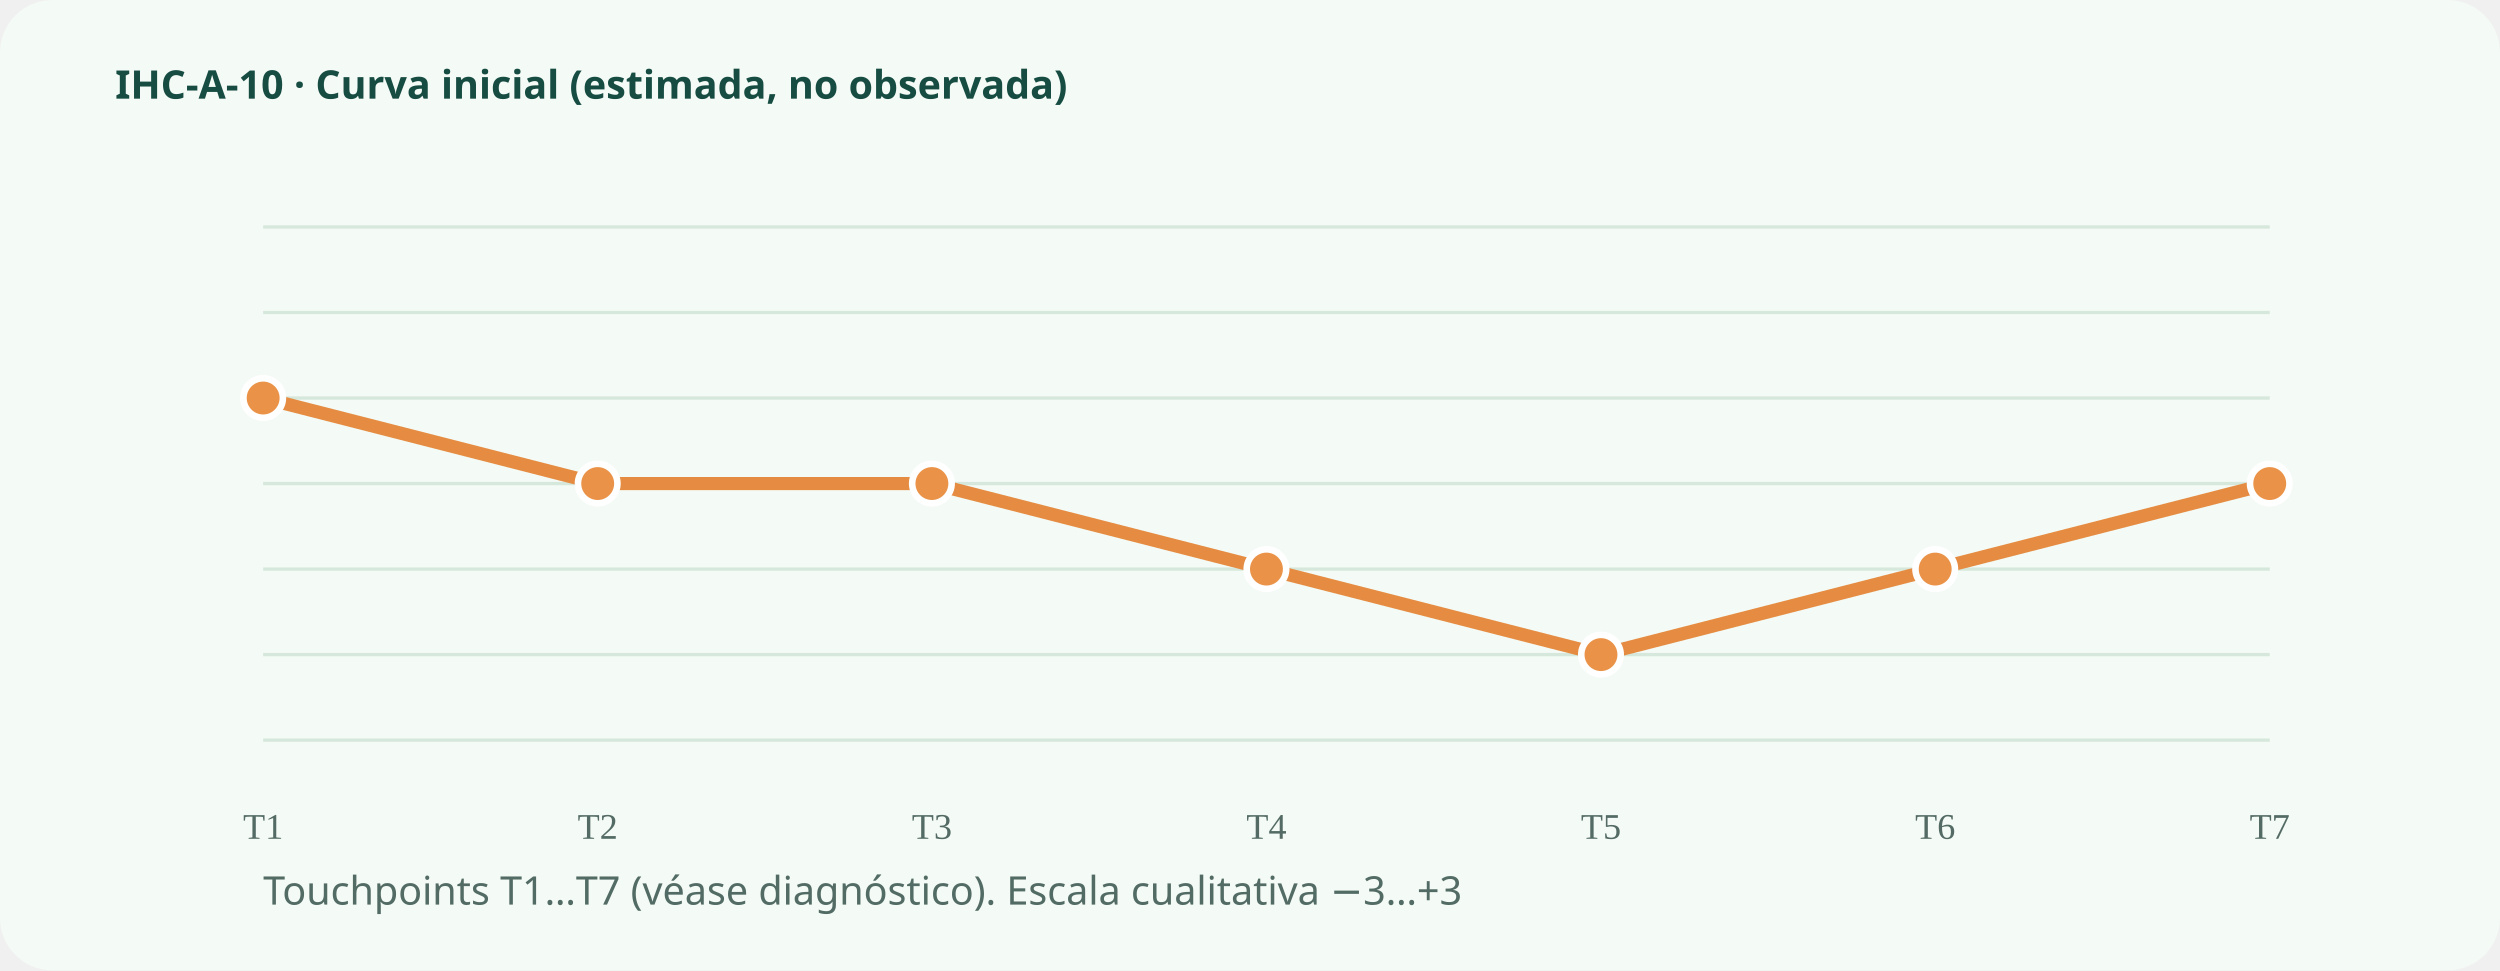
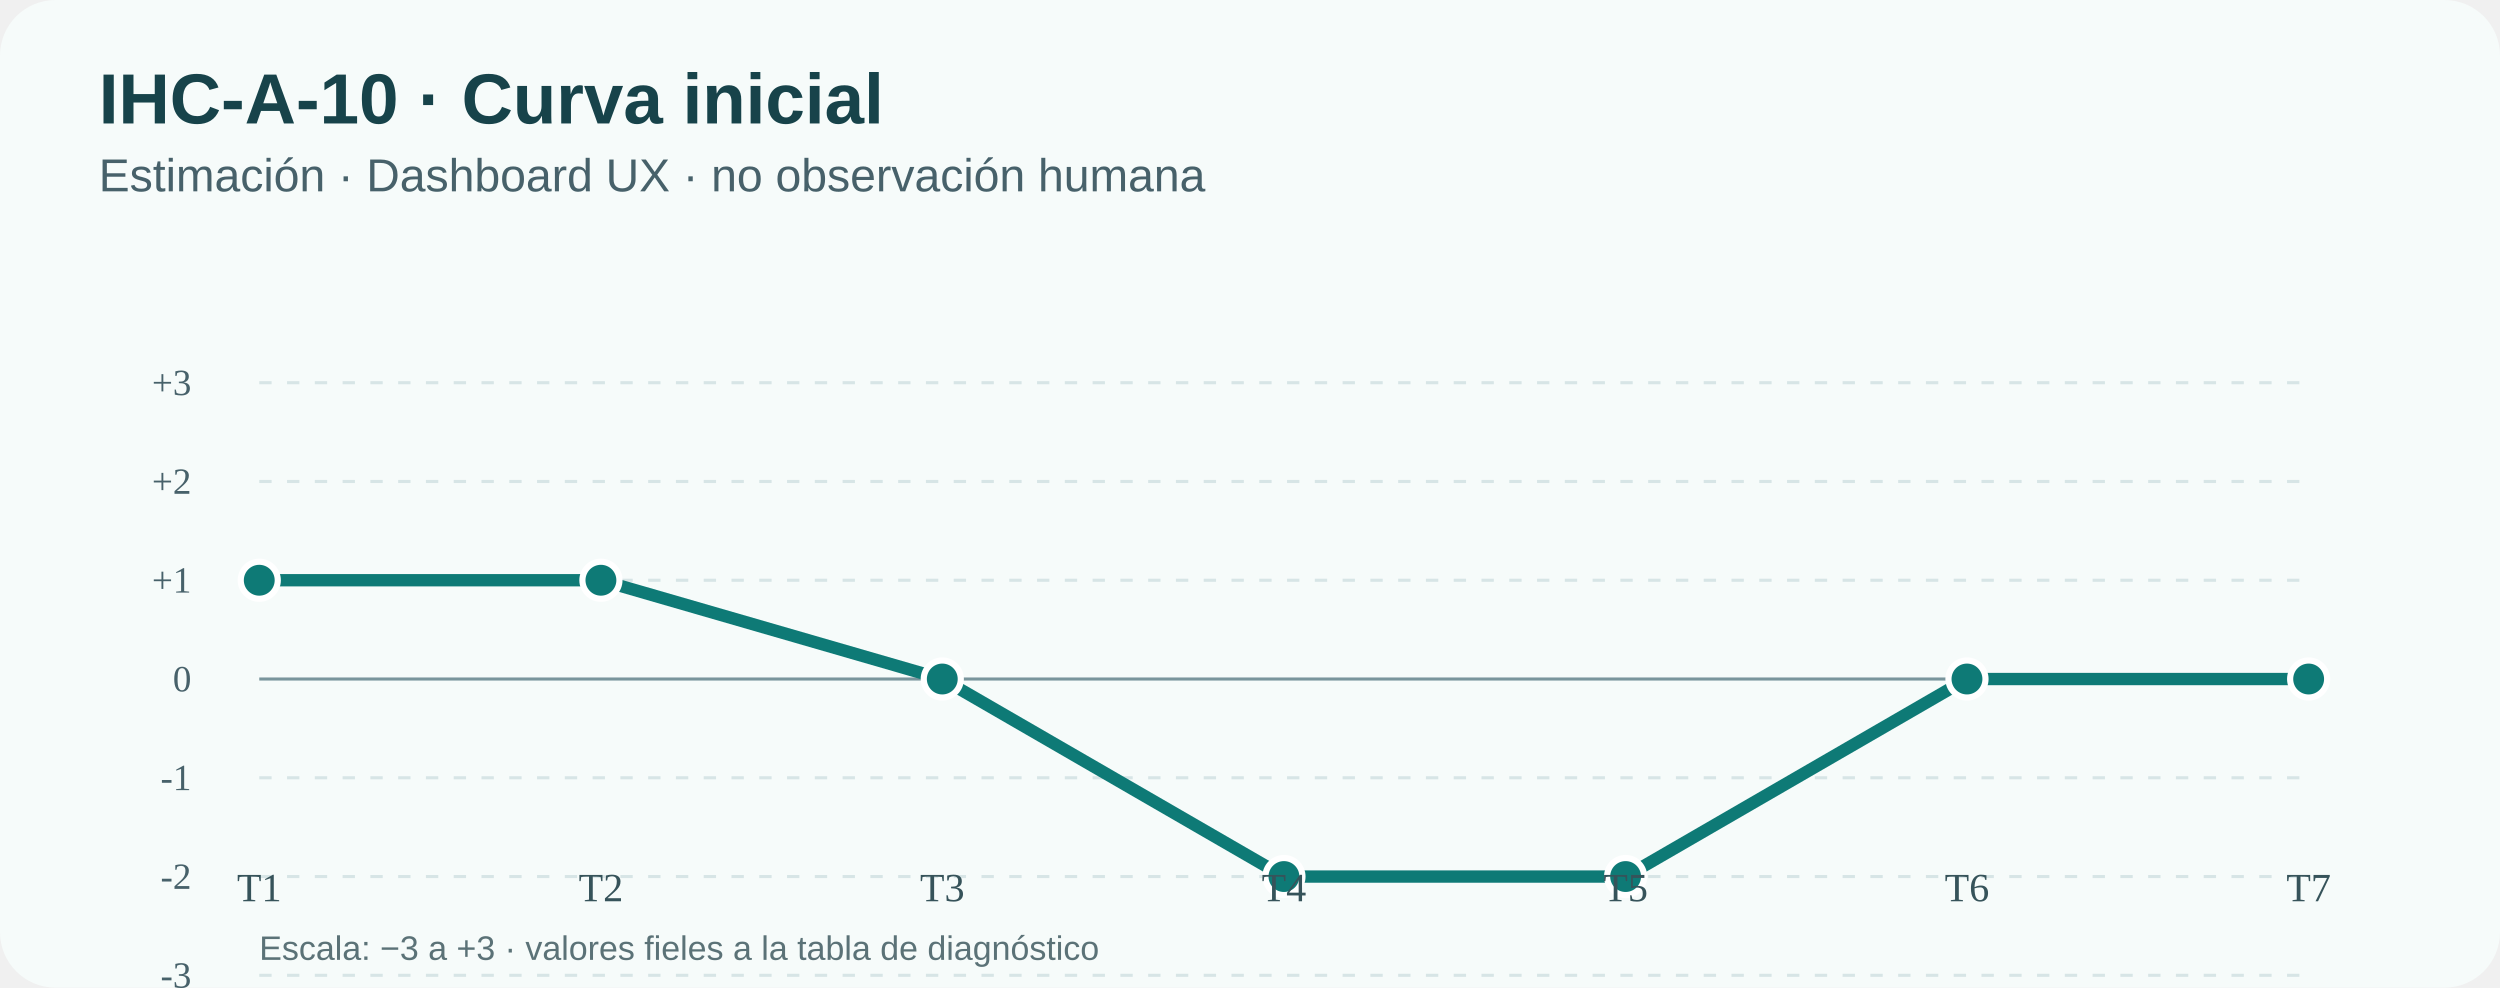
- <svg xmlns="http://www.w3.org/2000/svg" width="760" height="295" viewBox="0 0 760 295">
-   <rect width="100%" height="100%" rx="16" fill="#f4faf5" />
-   <text x="35" y="30" font-family="sans-serif" font-weight="bold" fill="#164c42">IHC-A-10 · Curva inicial (estimada, no observada)</text>
-   <g stroke="#d6e7db">
-     <line x1="80" x2="690" y1="225" y2="225" />
-     <line x1="80" x2="690" y1="199" y2="199" />
-     <line x1="80" x2="690" y1="173" y2="173" />
-     <line x1="80" x2="690" y1="147" y2="147" />
-     <line x1="80" x2="690" y1="121" y2="121" />
-     <line x1="80" x2="690" y1="95" y2="95" />
-     <line x1="80" x2="690" y1="69" y2="69" />
-   </g>
-   <polyline fill="none" stroke="#e58c42" stroke-width="4" stroke-linecap="round" stroke-linejoin="round" points="80.0,121.0 181.7,147.0 283.3,147.0 385.0,173.0 486.7,199.0 588.3,173.0 690.0,147.0" />
-   <circle cx="80.0" cy="121.0" r="6" fill="#ea9348" stroke="#fff" stroke-width="2" />
-   <circle cx="181.7" cy="147.0" r="6" fill="#ea9348" stroke="#fff" stroke-width="2" />
-   <circle cx="283.3" cy="147.0" r="6" fill="#ea9348" stroke="#fff" stroke-width="2" />
-   <circle cx="385.0" cy="173.0" r="6" fill="#ea9348" stroke="#fff" stroke-width="2" />
-   <circle cx="486.7" cy="199.0" r="6" fill="#ea9348" stroke="#fff" stroke-width="2" />
-   <circle cx="588.3" cy="173.0" r="6" fill="#ea9348" stroke="#fff" stroke-width="2" />
-   <circle cx="690.0" cy="147.0" r="6" fill="#ea9348" stroke="#fff" stroke-width="2" />
-   <text x="80.0" y="255" text-anchor="middle" font-size="11" fill="#546b65">T1</text>
-   <text x="181.7" y="255" text-anchor="middle" font-size="11" fill="#546b65">T2</text>
-   <text x="283.3" y="255" text-anchor="middle" font-size="11" fill="#546b65">T3</text>
-   <text x="385.0" y="255" text-anchor="middle" font-size="11" fill="#546b65">T4</text>
-   <text x="486.7" y="255" text-anchor="middle" font-size="11" fill="#546b65">T5</text>
-   <text x="588.3" y="255" text-anchor="middle" font-size="11" fill="#546b65">T6</text>
-   <text x="690.0" y="255" text-anchor="middle" font-size="11" fill="#546b65">T7</text>
-   <text x="80" y="275" font-family="sans-serif" font-size="12" fill="#526b64">Touchpoints T1…T7 (véase diagnóstico). Escala cualitativa −3…+3</text>
+ <svg xmlns="http://www.w3.org/2000/svg" width="810" height="320" viewBox="0 0 810 320" role="img" aria-labelledby="title description" data-emotions="+1,+1,0,-2,-2,0,0">
+   <rect width="810" height="320" rx="18" fill="#f6fbfa" />
+   <text x="32" y="40" font-family="Arial,sans-serif" font-size="23" font-weight="bold" fill="#17434a">IHC-A-10 · Curva inicial</text>
+   <text x="32" y="62" font-family="Arial,sans-serif" font-size="15" fill="#47616a">Estimación · Dashboard UX · no observación humana</text>
+   <line x1="84" y1="316" x2="748" y2="316" stroke="#d7e5e6" stroke-dasharray="4 5" />
+   <text x="62" y="320" text-anchor="end" font-size="12" fill="#47616a">-3</text>
+   <line x1="84" y1="284" x2="748" y2="284" stroke="#d7e5e6" stroke-dasharray="4 5" />
+   <text x="62" y="288" text-anchor="end" font-size="12" fill="#47616a">-2</text>
+   <line x1="84" y1="252" x2="748" y2="252" stroke="#d7e5e6" stroke-dasharray="4 5" />
+   <text x="62" y="256" text-anchor="end" font-size="12" fill="#47616a">-1</text>
+   <line x1="84" y1="220" x2="748" y2="220" stroke="#79959c" stroke-dasharray="0" />
+   <text x="62" y="224" text-anchor="end" font-size="12" fill="#47616a">0</text>
+   <line x1="84" y1="188" x2="748" y2="188" stroke="#d7e5e6" stroke-dasharray="4 5" />
+   <text x="62" y="192" text-anchor="end" font-size="12" fill="#47616a">+1</text>
+   <line x1="84" y1="156" x2="748" y2="156" stroke="#d7e5e6" stroke-dasharray="4 5" />
+   <text x="62" y="160" text-anchor="end" font-size="12" fill="#47616a">+2</text>
+   <line x1="84" y1="124" x2="748" y2="124" stroke="#d7e5e6" stroke-dasharray="4 5" />
+   <text x="62" y="128" text-anchor="end" font-size="12" fill="#47616a">+3</text>
+   <polyline fill="none" stroke="#0e7a76" stroke-width="4" stroke-linejoin="round" stroke-linecap="round" points="84.0,188.0 194.7,188.0 305.3,220.0 416.0,284.0 526.7,284.0 637.3,220.0 748.0,220.0" />
+   <circle cx="84.0" cy="188.0" r="6" fill="#0e7a76" stroke="#fff" stroke-width="2" />
+   <text x="84.0" y="292" text-anchor="middle" font-size="13" fill="#36535a">T1</text>
+   <circle cx="194.7" cy="188.0" r="6" fill="#0e7a76" stroke="#fff" stroke-width="2" />
+   <text x="194.7" y="292" text-anchor="middle" font-size="13" fill="#36535a">T2</text>
+   <circle cx="305.3" cy="220.0" r="6" fill="#0e7a76" stroke="#fff" stroke-width="2" />
+   <text x="305.3" y="292" text-anchor="middle" font-size="13" fill="#36535a">T3</text>
+   <circle cx="416.0" cy="284.0" r="6" fill="#0e7a76" stroke="#fff" stroke-width="2" />
+   <text x="416.0" y="292" text-anchor="middle" font-size="13" fill="#36535a">T4</text>
+   <circle cx="526.7" cy="284.0" r="6" fill="#0e7a76" stroke="#fff" stroke-width="2" />
+   <text x="526.7" y="292" text-anchor="middle" font-size="13" fill="#36535a">T5</text>
+   <circle cx="637.3" cy="220.0" r="6" fill="#0e7a76" stroke="#fff" stroke-width="2" />
+   <text x="637.3" y="292" text-anchor="middle" font-size="13" fill="#36535a">T6</text>
+   <circle cx="748.0" cy="220.0" r="6" fill="#0e7a76" stroke="#fff" stroke-width="2" />
+   <text x="748.0" y="292" text-anchor="middle" font-size="13" fill="#36535a">T7</text>
+   <text x="84" y="311" font-family="Arial,sans-serif" font-size="11" fill="#5b7277">Escala: −3 a +3 · valores fieles a la tabla de diagnóstico</text>
</svg>
